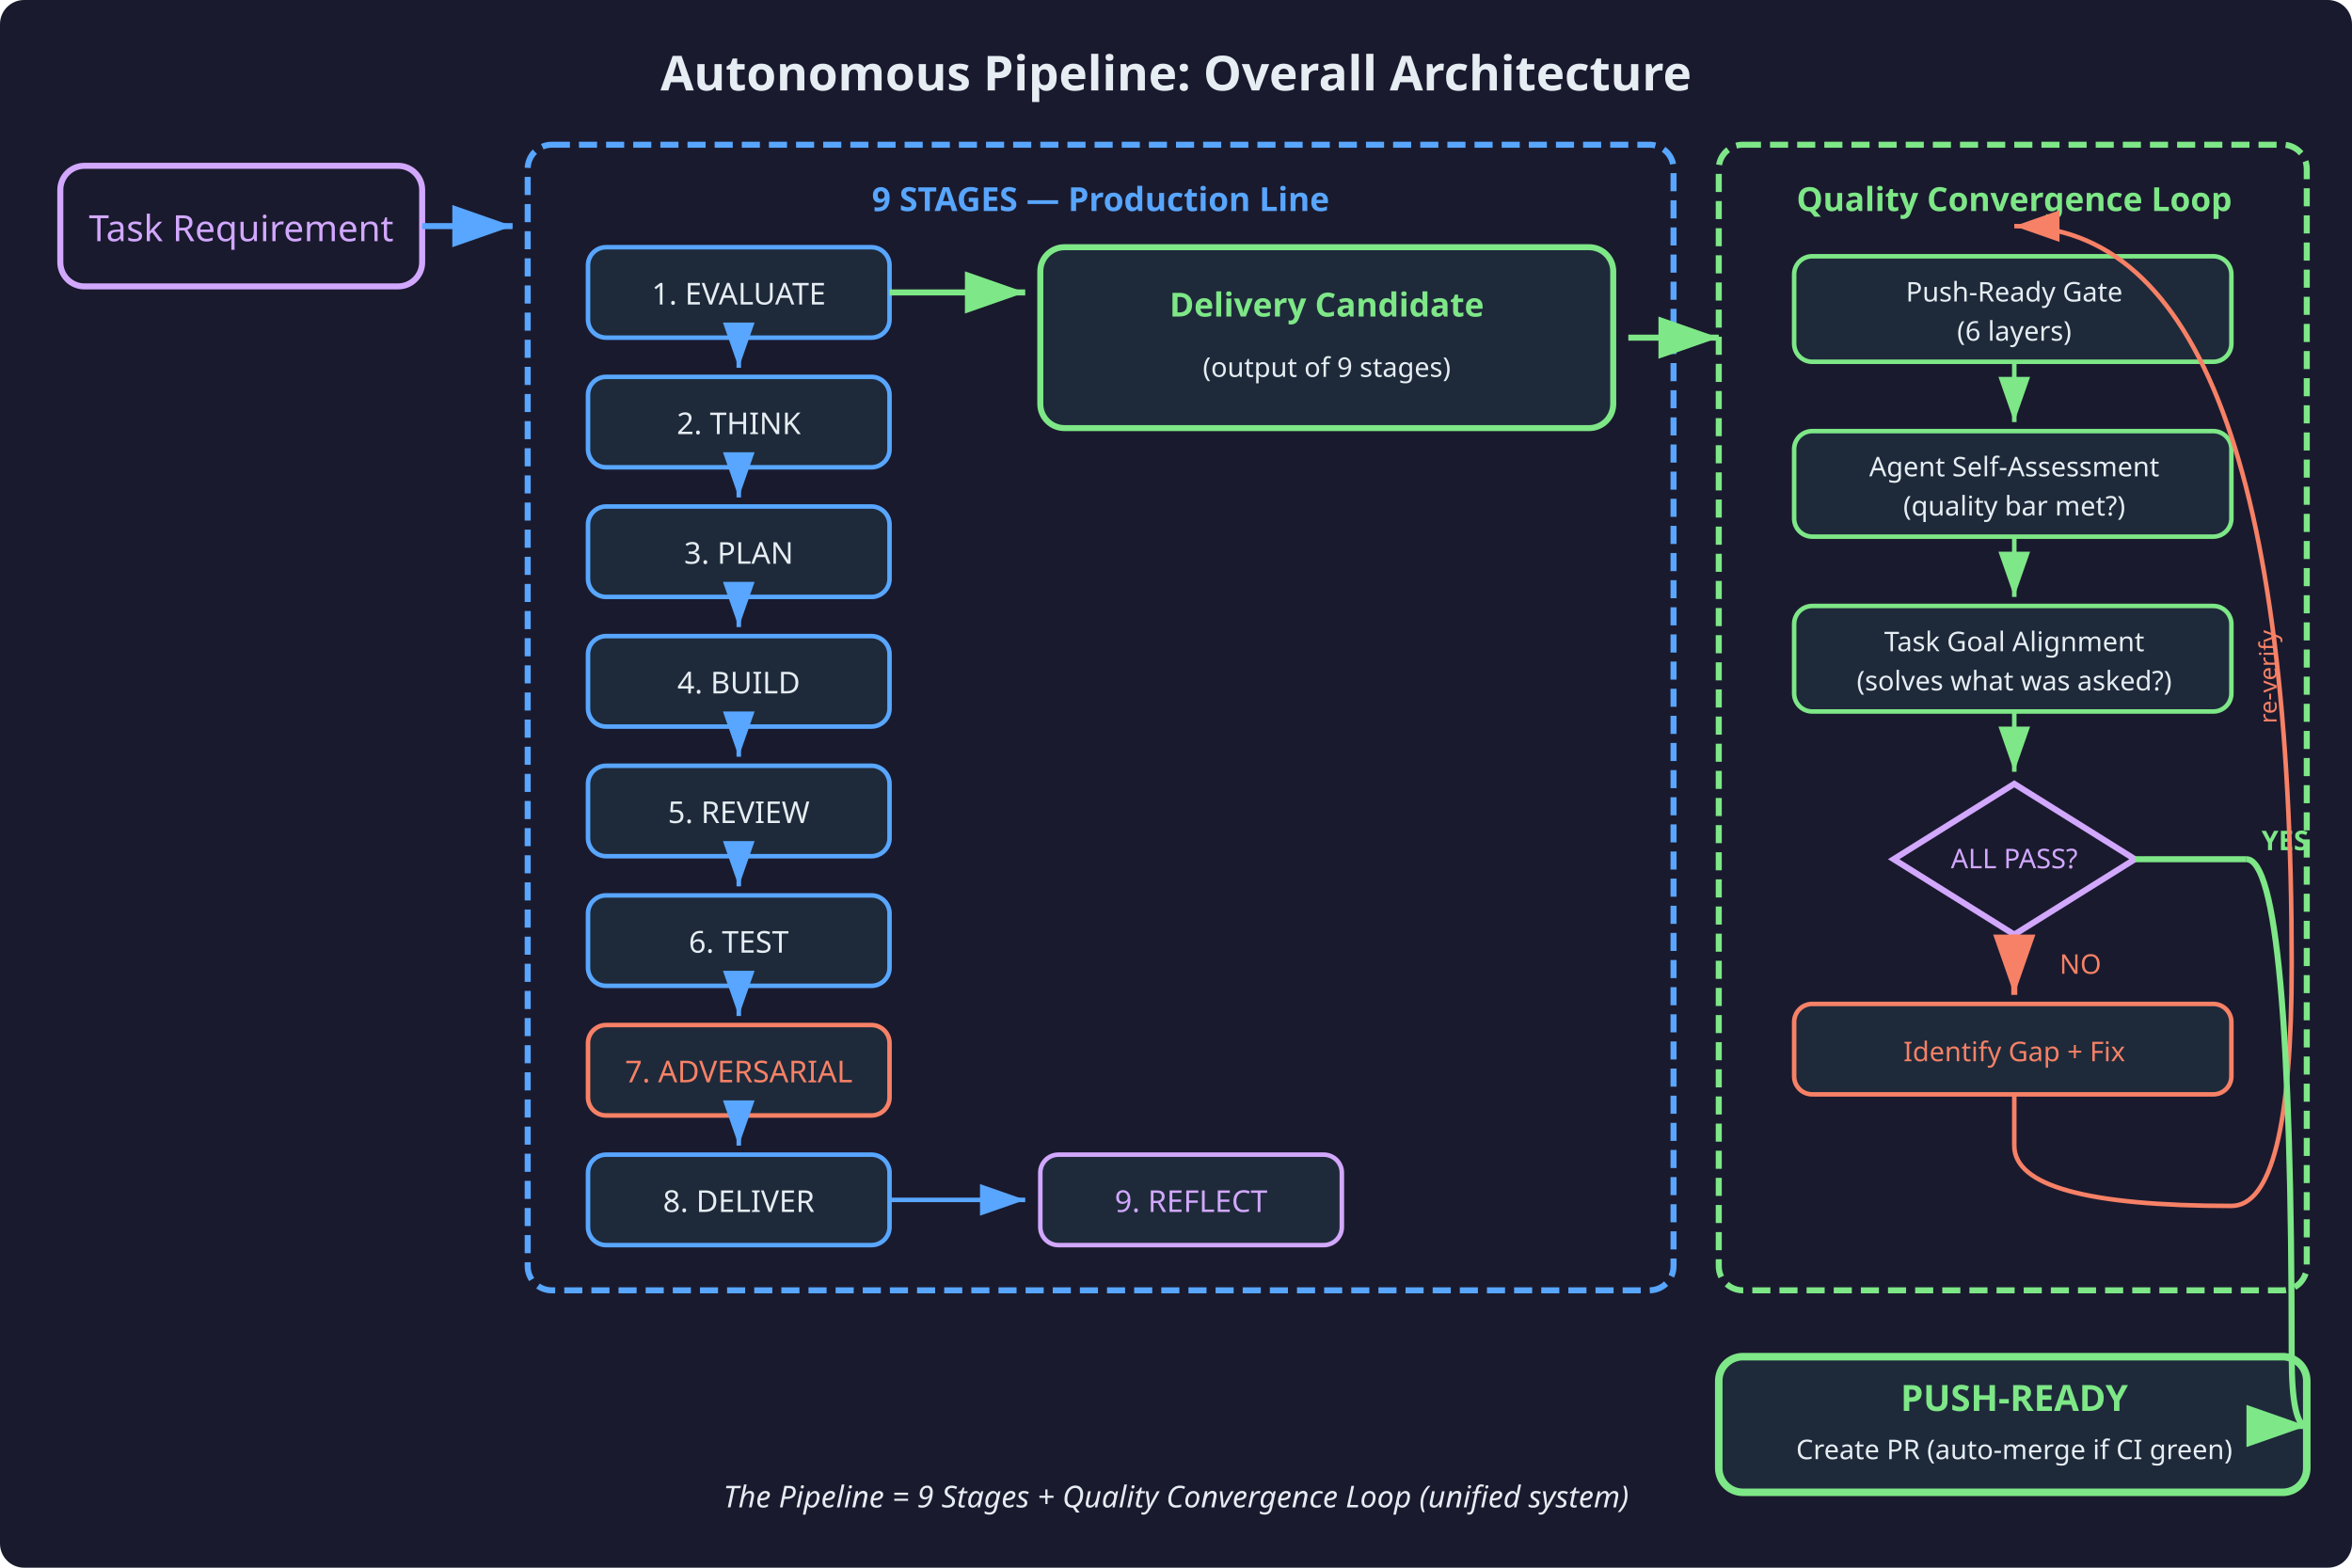
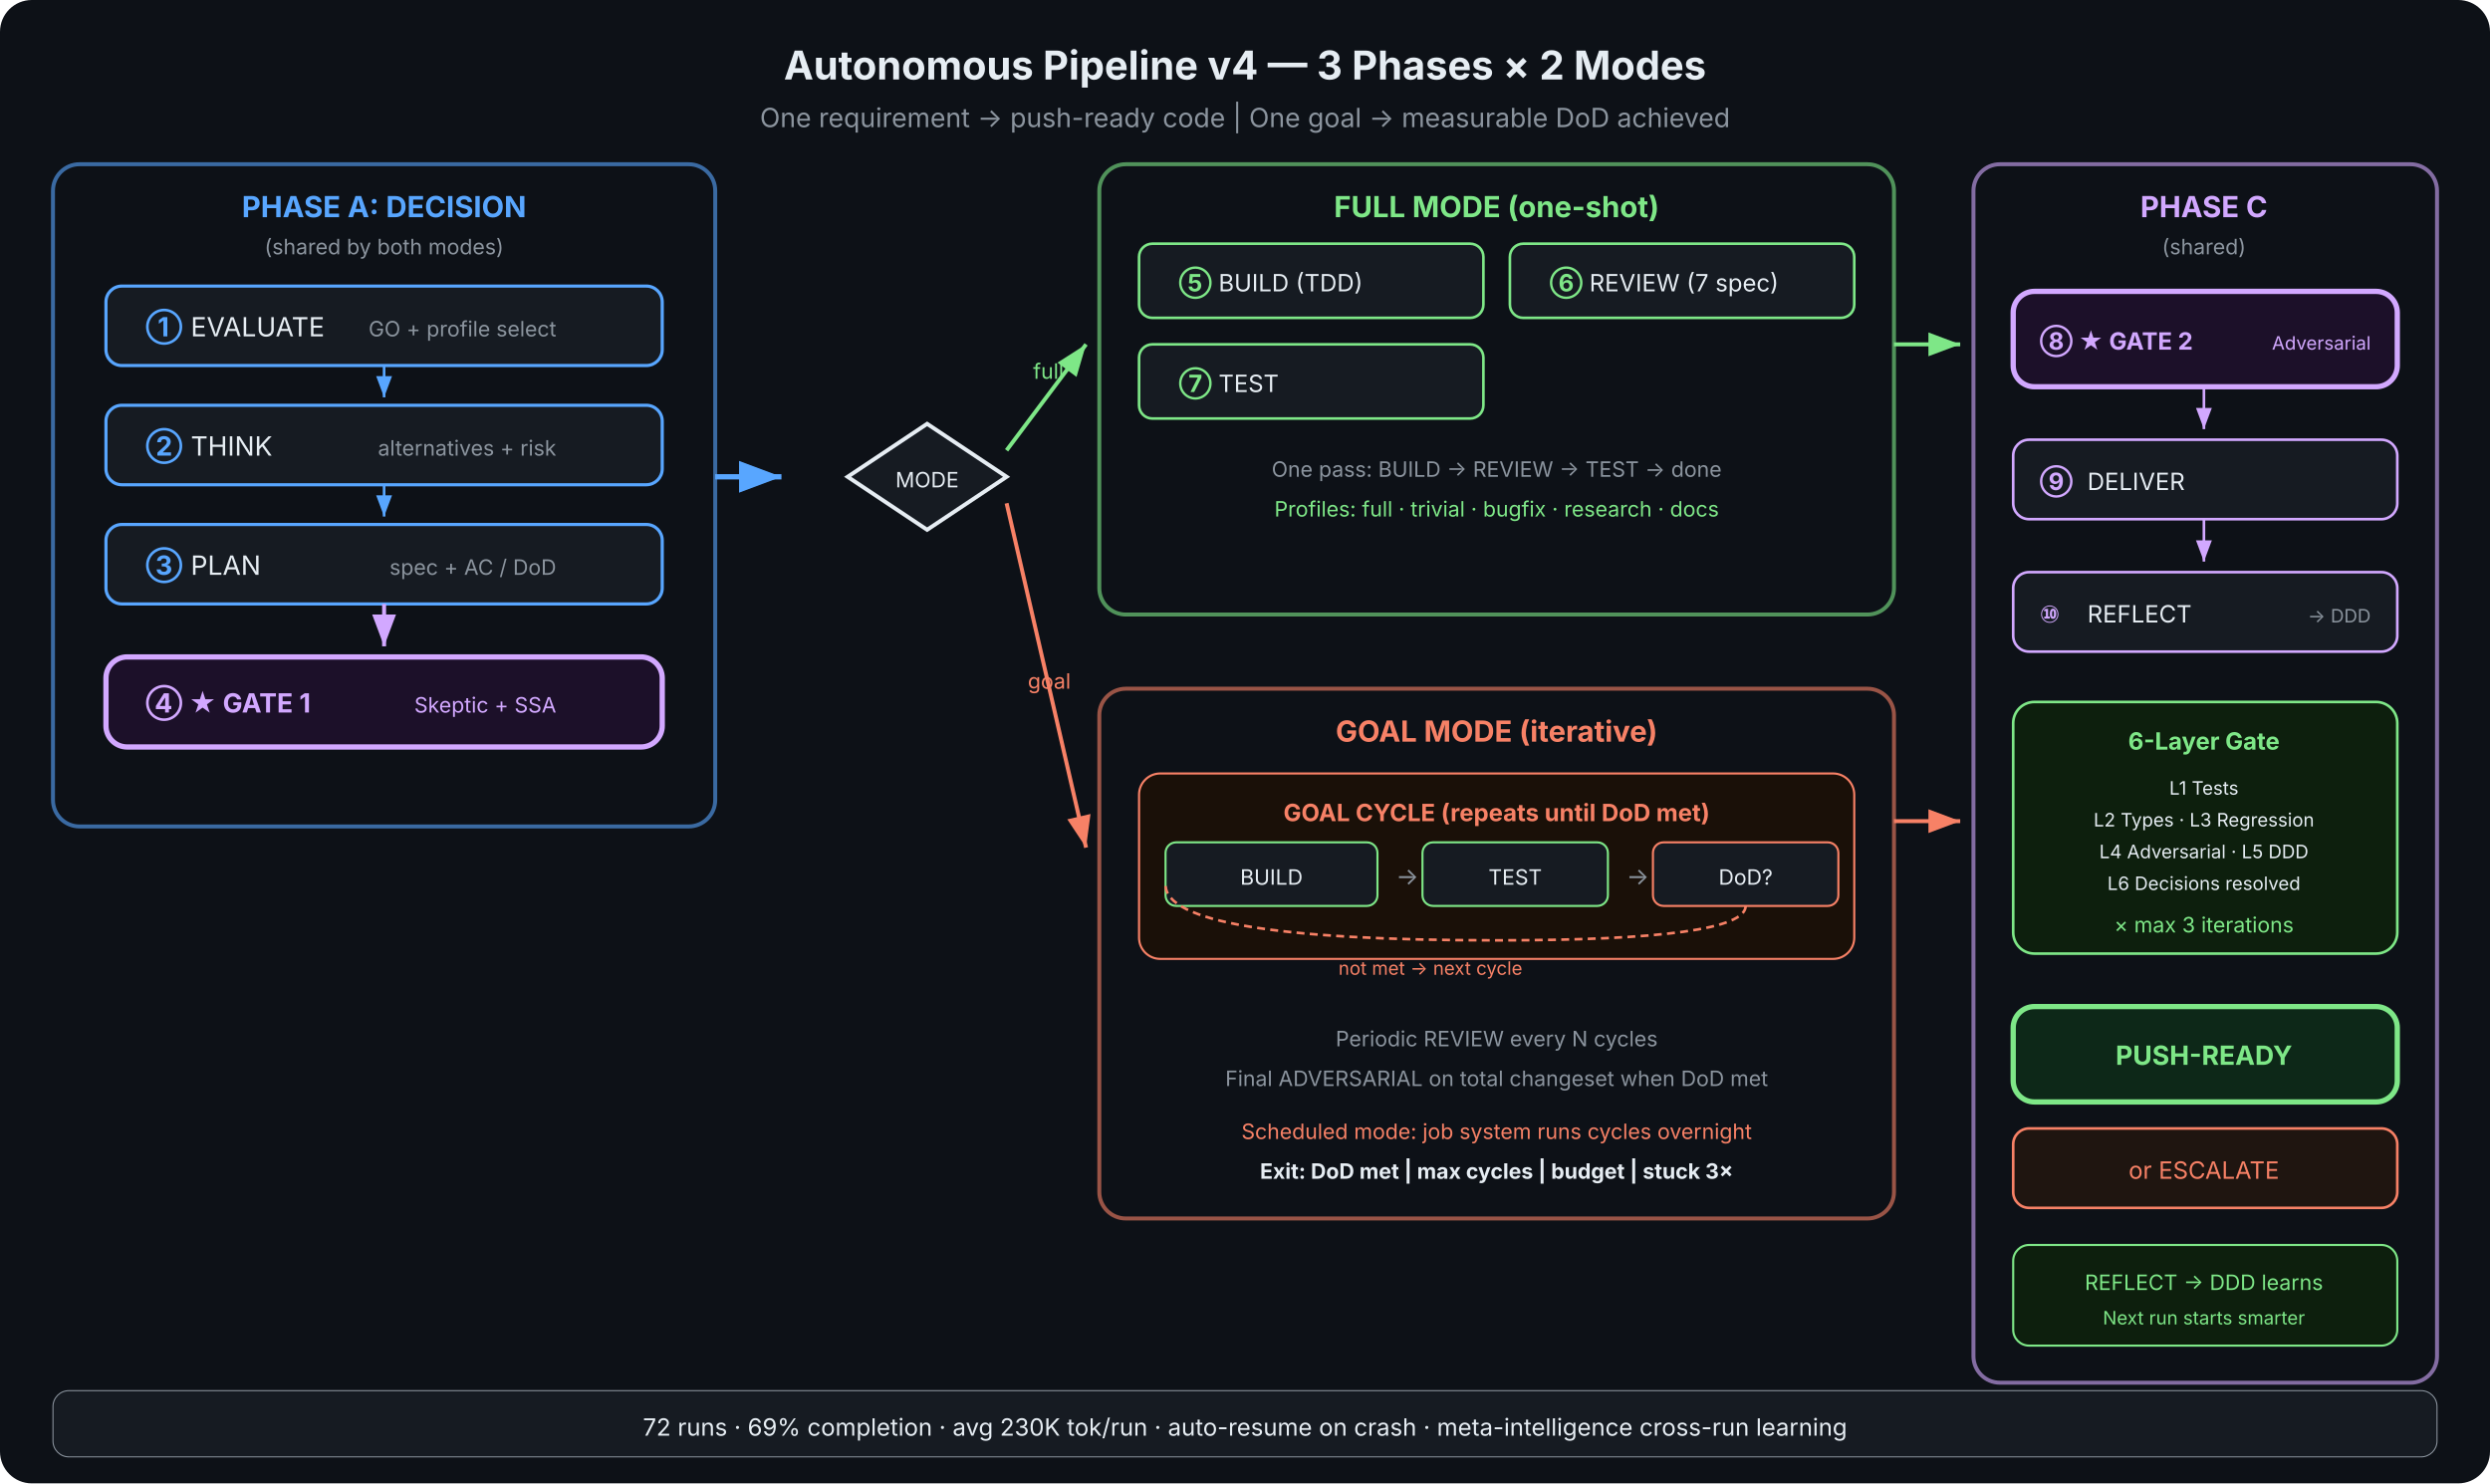
- <svg xmlns="http://www.w3.org/2000/svg" viewBox="0 0 780 520" font-family="sans-serif">
+ <svg xmlns="http://www.w3.org/2000/svg" viewBox="0 0 940 560" font-family="Inter, -apple-system, sans-serif">
  <defs>
-     <marker id="arrow1" markerWidth="10" markerHeight="7" refX="10" refY="3.5" orient="auto">
-       <polygon points="0 0, 10 3.5, 0 7" fill="#58a6ff" />
+     <marker id="arr" markerWidth="8" markerHeight="6" refX="8" refY="3" orient="auto">
+       <polygon points="0 0, 8 3, 0 6" fill="#58a6ff" />
    </marker>
-     <marker id="arrow1g" markerWidth="10" markerHeight="7" refX="10" refY="3.5" orient="auto">
-       <polygon points="0 0, 10 3.5, 0 7" fill="#7ee787" />
+     <marker id="arrG" markerWidth="8" markerHeight="6" refX="8" refY="3" orient="auto">
+       <polygon points="0 0, 8 3, 0 6" fill="#7ee787" />
    </marker>
-     <marker id="arrow1o" markerWidth="10" markerHeight="7" refX="10" refY="3.5" orient="auto">
-       <polygon points="0 0, 10 3.5, 0 7" fill="#f78166" />
+     <marker id="arrO" markerWidth="8" markerHeight="6" refX="8" refY="3" orient="auto">
+       <polygon points="0 0, 8 3, 0 6" fill="#f78166" />
+     </marker>
+     <marker id="arrP" markerWidth="8" markerHeight="6" refX="8" refY="3" orient="auto">
+       <polygon points="0 0, 8 3, 0 6" fill="#d2a8ff" />
    </marker>
  </defs>
-   <rect width="780" height="520" fill="#1a1a2e" rx="8" />
-   <text x="390" y="30" text-anchor="middle" fill="#e6edf3" font-size="16" font-weight="bold">Autonomous Pipeline: Overall Architecture</text>
-   <rect x="20" y="55" width="120" height="40" rx="8" fill="none" stroke="#d2a8ff" stroke-width="2" />
-   <text x="80" y="80" text-anchor="middle" fill="#d2a8ff" font-size="12">Task Requirement</text>
-   <line x1="140" y1="75" x2="170" y2="75" stroke="#58a6ff" stroke-width="2" marker-end="url(#arrow1)" />
-   <rect x="175" y="48" width="380" height="380" rx="8" fill="none" stroke="#58a6ff" stroke-width="2" stroke-dasharray="6,3" />
-   <text x="365" y="70" text-anchor="middle" fill="#58a6ff" font-size="11" font-weight="bold">9 STAGES — Production Line</text>
-   <rect x="195" y="82" width="100" height="30" rx="6" fill="#1e2a3a" stroke="#58a6ff" stroke-width="1.5" />
-   <text x="245" y="101" text-anchor="middle" fill="#e6edf3" font-size="10">1. EVALUATE</text>
-   <line x1="245" y1="112" x2="245" y2="122" stroke="#58a6ff" stroke-width="1.5" marker-end="url(#arrow1)" />
-   <rect x="195" y="125" width="100" height="30" rx="6" fill="#1e2a3a" stroke="#58a6ff" stroke-width="1.5" />
-   <text x="245" y="144" text-anchor="middle" fill="#e6edf3" font-size="10">2. THINK</text>
-   <line x1="245" y1="155" x2="245" y2="165" stroke="#58a6ff" stroke-width="1.5" marker-end="url(#arrow1)" />
-   <rect x="195" y="168" width="100" height="30" rx="6" fill="#1e2a3a" stroke="#58a6ff" stroke-width="1.5" />
-   <text x="245" y="187" text-anchor="middle" fill="#e6edf3" font-size="10">3. PLAN</text>
-   <line x1="245" y1="198" x2="245" y2="208" stroke="#58a6ff" stroke-width="1.5" marker-end="url(#arrow1)" />
-   <rect x="195" y="211" width="100" height="30" rx="6" fill="#1e2a3a" stroke="#58a6ff" stroke-width="1.5" />
-   <text x="245" y="230" text-anchor="middle" fill="#e6edf3" font-size="10">4. BUILD</text>
-   <line x1="245" y1="241" x2="245" y2="251" stroke="#58a6ff" stroke-width="1.5" marker-end="url(#arrow1)" />
-   <rect x="195" y="254" width="100" height="30" rx="6" fill="#1e2a3a" stroke="#58a6ff" stroke-width="1.5" />
-   <text x="245" y="273" text-anchor="middle" fill="#e6edf3" font-size="10">5. REVIEW</text>
-   <line x1="245" y1="284" x2="245" y2="294" stroke="#58a6ff" stroke-width="1.5" marker-end="url(#arrow1)" />
-   <rect x="195" y="297" width="100" height="30" rx="6" fill="#1e2a3a" stroke="#58a6ff" stroke-width="1.5" />
-   <text x="245" y="316" text-anchor="middle" fill="#e6edf3" font-size="10">6. TEST</text>
-   <line x1="245" y1="327" x2="245" y2="337" stroke="#58a6ff" stroke-width="1.5" marker-end="url(#arrow1)" />
-   <rect x="195" y="340" width="100" height="30" rx="6" fill="#1e2a3a" stroke="#f78166" stroke-width="1.5" />
-   <text x="245" y="359" text-anchor="middle" fill="#f78166" font-size="10">7. ADVERSARIAL</text>
-   <line x1="245" y1="370" x2="245" y2="380" stroke="#58a6ff" stroke-width="1.5" marker-end="url(#arrow1)" />
-   <rect x="195" y="383" width="100" height="30" rx="6" fill="#1e2a3a" stroke="#58a6ff" stroke-width="1.5" />
-   <text x="245" y="402" text-anchor="middle" fill="#e6edf3" font-size="10">8. DELIVER</text>
-   <line x1="295" y1="398" x2="340" y2="398" stroke="#58a6ff" stroke-width="1.5" marker-end="url(#arrow1)" />
-   <rect x="345" y="383" width="100" height="30" rx="6" fill="#1e2a3a" stroke="#d2a8ff" stroke-width="1.5" />
-   <text x="395" y="402" text-anchor="middle" fill="#d2a8ff" font-size="10">9. REFLECT</text>
-   <rect x="345" y="82" width="190" height="60" rx="8" fill="#1e2a3a" stroke="#7ee787" stroke-width="2" />
-   <text x="440" y="105" text-anchor="middle" fill="#7ee787" font-size="11" font-weight="bold">Delivery Candidate</text>
-   <text x="440" y="125" text-anchor="middle" fill="#e6edf3" font-size="9">(output of 9 stages)</text>
-   <line x1="295" y1="97" x2="340" y2="97" stroke="#7ee787" stroke-width="2" marker-end="url(#arrow1g)" />
-   <line x1="540" y1="112" x2="570" y2="112" stroke="#7ee787" stroke-width="2" marker-end="url(#arrow1g)" />
-   <rect x="570" y="48" width="195" height="380" rx="8" fill="none" stroke="#7ee787" stroke-width="2" stroke-dasharray="6,3" />
-   <text x="668" y="70" text-anchor="middle" fill="#7ee787" font-size="11" font-weight="bold">Quality Convergence Loop</text>
-   <rect x="595" y="85" width="145" height="35" rx="6" fill="#1e2a3a" stroke="#7ee787" stroke-width="1.5" />
-   <text x="668" y="100" text-anchor="middle" fill="#e6edf3" font-size="9">Push-Ready Gate</text>
-   <text x="668" y="113" text-anchor="middle" fill="#e6edf3" font-size="9">(6 layers)</text>
-   <line x1="668" y1="120" x2="668" y2="140" stroke="#7ee787" stroke-width="1.5" marker-end="url(#arrow1g)" />
-   <rect x="595" y="143" width="145" height="35" rx="6" fill="#1e2a3a" stroke="#7ee787" stroke-width="1.5" />
-   <text x="668" y="158" text-anchor="middle" fill="#e6edf3" font-size="9">Agent Self-Assessment</text>
-   <text x="668" y="171" text-anchor="middle" fill="#e6edf3" font-size="9">(quality bar met?)</text>
-   <line x1="668" y1="178" x2="668" y2="198" stroke="#7ee787" stroke-width="1.5" marker-end="url(#arrow1g)" />
-   <rect x="595" y="201" width="145" height="35" rx="6" fill="#1e2a3a" stroke="#7ee787" stroke-width="1.5" />
-   <text x="668" y="216" text-anchor="middle" fill="#e6edf3" font-size="9">Task Goal Alignment</text>
-   <text x="668" y="229" text-anchor="middle" fill="#e6edf3" font-size="9">(solves what was asked?)</text>
-   <line x1="668" y1="236" x2="668" y2="256" stroke="#7ee787" stroke-width="1.5" marker-end="url(#arrow1g)" />
-   <polygon points="668,260 708,285 668,310 628,285" fill="none" stroke="#d2a8ff" stroke-width="2" />
-   <text x="668" y="288" text-anchor="middle" fill="#d2a8ff" font-size="9">ALL PASS?</text>
-   <line x1="708" y1="285" x2="745" y2="285" stroke="#7ee787" stroke-width="2" />
-   <text x="750" y="282" fill="#7ee787" font-size="9" font-weight="bold">YES</text>
-   <line x1="668" y1="310" x2="668" y2="330" stroke="#f78166" stroke-width="2" marker-end="url(#arrow1o)" />
-   <text x="683" y="323" fill="#f78166" font-size="9">NO</text>
-   <rect x="595" y="333" width="145" height="30" rx="6" fill="#1e2a3a" stroke="#f78166" stroke-width="1.5" />
-   <text x="668" y="352" text-anchor="middle" fill="#f78166" font-size="9">Identify Gap + Fix</text>
-   <line x1="668" y1="363" x2="668" y2="380" stroke="#f78166" stroke-width="1.5" />
-   <path d="M668,380 Q668,400 740,400 Q760,400 760,320 Q760,75 668,75" fill="none" stroke="#f78166" stroke-width="1.5" marker-end="url(#arrow1o)" />
-   <text x="755" y="240" fill="#f78166" font-size="8" transform="rotate(-90,755,240)">re-verify</text>
-   <rect x="570" y="450" width="195" height="45" rx="8" fill="#1e2a3a" stroke="#7ee787" stroke-width="2.5" />
-   <text x="668" y="468" text-anchor="middle" fill="#7ee787" font-size="12" font-weight="bold">PUSH-READY</text>
-   <text x="668" y="484" text-anchor="middle" fill="#e6edf3" font-size="9">Create PR (auto-merge if CI green)</text>
-   <path d="M745,285 Q760,285 760,450 Q760,473 765,473" fill="none" stroke="#7ee787" stroke-width="2" />
-   <line x1="755" y1="473" x2="765" y2="473" stroke="#7ee787" stroke-width="2" marker-end="url(#arrow1g)" />
-   <text x="390" y="500" text-anchor="middle" fill="#e6edf3" font-size="10" font-style="italic">The Pipeline = 9 Stages + Quality Convergence Loop (unified system)</text>
+   <rect width="940" height="560" fill="#0d1117" rx="12" />
+   <text x="470" y="30" text-anchor="middle" fill="#e6edf3" font-size="15" font-weight="bold">Autonomous Pipeline v4 — 3 Phases × 2 Modes</text>
+   <text x="470" y="48" text-anchor="middle" fill="#8b949e" font-size="10">One requirement → push-ready code | One goal → measurable DoD achieved</text>
+   <rect x="20" y="62" width="250" height="250" rx="10" fill="none" stroke="#58a6ff" stroke-width="1.5" stroke-opacity="0.6" />
+   <text x="145" y="82" text-anchor="middle" fill="#58a6ff" font-size="11" font-weight="bold">PHASE A: DECISION</text>
+   <text x="145" y="96" text-anchor="middle" fill="#8b949e" font-size="8">(shared by both modes)</text>
+   <rect x="40" y="108" width="210" height="30" rx="6" fill="#161b22" stroke="#58a6ff" stroke-width="1.2" />
+   <text x="55" y="127" fill="#58a6ff" font-size="10" font-weight="bold">①</text>
+   <text x="72" y="127" fill="#e6edf3" font-size="10">EVALUATE</text>
+   <text x="210" y="127" fill="#8b949e" font-size="8" text-anchor="end">GO + profile select</text>
+   <line x1="145" y1="138" x2="145" y2="150" stroke="#58a6ff" stroke-width="1" marker-end="url(#arr)" />
+   <rect x="40" y="153" width="210" height="30" rx="6" fill="#161b22" stroke="#58a6ff" stroke-width="1.2" />
+   <text x="55" y="172" fill="#58a6ff" font-size="10" font-weight="bold">②</text>
+   <text x="72" y="172" fill="#e6edf3" font-size="10">THINK</text>
+   <text x="210" y="172" fill="#8b949e" font-size="8" text-anchor="end">alternatives + risk</text>
+   <line x1="145" y1="183" x2="145" y2="195" stroke="#58a6ff" stroke-width="1" marker-end="url(#arr)" />
+   <rect x="40" y="198" width="210" height="30" rx="6" fill="#161b22" stroke="#58a6ff" stroke-width="1.2" />
+   <text x="55" y="217" fill="#58a6ff" font-size="10" font-weight="bold">③</text>
+   <text x="72" y="217" fill="#e6edf3" font-size="10">PLAN</text>
+   <text x="210" y="217" fill="#8b949e" font-size="8" text-anchor="end">spec + AC / DoD</text>
+   <line x1="145" y1="228" x2="145" y2="244" stroke="#d2a8ff" stroke-width="1.5" marker-end="url(#arrP)" />
+   <rect x="40" y="248" width="210" height="34" rx="8" fill="#1c1029" stroke="#d2a8ff" stroke-width="2" />
+   <text x="55" y="269" fill="#d2a8ff" font-size="10" font-weight="bold">④ ★ GATE 1</text>
+   <text x="210" y="269" fill="#d2a8ff" font-size="8" text-anchor="end">Skeptic + SSA</text>
+   <line x1="270" y1="180" x2="295" y2="180" stroke="#58a6ff" stroke-width="2" marker-end="url(#arr)" />
+   <polygon points="320,180 350,160 380,180 350,200" fill="#161b22" stroke="#e6edf3" stroke-width="1.5" />
+   <text x="350" y="184" text-anchor="middle" fill="#e6edf3" font-size="8">MODE</text>
+   <line x1="380" y1="170" x2="410" y2="130" stroke="#7ee787" stroke-width="1.5" marker-end="url(#arrG)" />
+   <text x="390" y="143" fill="#7ee787" font-size="8">full</text>
+   <line x1="380" y1="190" x2="410" y2="320" stroke="#f78166" stroke-width="1.5" marker-end="url(#arrO)" />
+   <text x="388" y="260" fill="#f78166" font-size="8">goal</text>
+   <rect x="415" y="62" width="300" height="170" rx="10" fill="none" stroke="#7ee787" stroke-width="1.5" stroke-opacity="0.6" />
+   <text x="565" y="82" text-anchor="middle" fill="#7ee787" font-size="11" font-weight="bold">FULL MODE (one-shot)</text>
+   <rect x="430" y="92" width="130" height="28" rx="5" fill="#161b22" stroke="#7ee787" stroke-width="1" />
+   <text x="445" y="110" fill="#7ee787" font-size="9" font-weight="bold">⑤</text>
+   <text x="460" y="110" fill="#e6edf3" font-size="9">BUILD (TDD)</text>
+   <rect x="570" y="92" width="130" height="28" rx="5" fill="#161b22" stroke="#7ee787" stroke-width="1" />
+   <text x="585" y="110" fill="#7ee787" font-size="9" font-weight="bold">⑥</text>
+   <text x="600" y="110" fill="#e6edf3" font-size="9">REVIEW (7 spec)</text>
+   <rect x="430" y="130" width="130" height="28" rx="5" fill="#161b22" stroke="#7ee787" stroke-width="1" />
+   <text x="445" y="148" fill="#7ee787" font-size="9" font-weight="bold">⑦</text>
+   <text x="460" y="148" fill="#e6edf3" font-size="9">TEST</text>
+   <text x="565" y="180" text-anchor="middle" fill="#8b949e" font-size="8">One pass: BUILD → REVIEW → TEST → done</text>
+   <text x="565" y="195" text-anchor="middle" fill="#7ee787" font-size="8">Profiles: full · trivial · bugfix · research · docs</text>
+   <line x1="715" y1="130" x2="740" y2="130" stroke="#7ee787" stroke-width="1.5" marker-end="url(#arrG)" />
+   <rect x="415" y="260" width="300" height="200" rx="10" fill="none" stroke="#f78166" stroke-width="1.5" stroke-opacity="0.6" />
+   <text x="565" y="280" text-anchor="middle" fill="#f78166" font-size="11" font-weight="bold">GOAL MODE (iterative)</text>
+   <rect x="430" y="292" width="270" height="70" rx="8" fill="#1a1008" stroke="#f78166" stroke-width="0.8" />
+   <text x="565" y="310" text-anchor="middle" fill="#f78166" font-size="9" font-weight="bold">GOAL CYCLE (repeats until DoD met)</text>
+   <rect x="440" y="318" width="80" height="24" rx="4" fill="#161b22" stroke="#7ee787" stroke-width="0.8" />
+   <text x="480" y="334" text-anchor="middle" fill="#e6edf3" font-size="8">BUILD</text>
+   <text x="527" y="334" fill="#8b949e" font-size="9">→</text>
+   <rect x="537" y="318" width="70" height="24" rx="4" fill="#161b22" stroke="#7ee787" stroke-width="0.8" />
+   <text x="572" y="334" text-anchor="middle" fill="#e6edf3" font-size="8">TEST</text>
+   <text x="614" y="334" fill="#8b949e" font-size="9">→</text>
+   <rect x="624" y="318" width="70" height="24" rx="4" fill="#161b22" stroke="#f78166" stroke-width="0.8" />
+   <text x="659" y="334" text-anchor="middle" fill="#e6edf3" font-size="8">DoD?</text>
+   <path d="M659,342 Q659,355 565,355 Q440,355 440,334" fill="none" stroke="#f78166" stroke-width="1" stroke-dasharray="3,2" />
+   <text x="540" y="368" text-anchor="middle" fill="#f78166" font-size="7">not met → next cycle</text>
+   <text x="565" y="395" text-anchor="middle" fill="#8b949e" font-size="8">Periodic REVIEW every N cycles</text>
+   <text x="565" y="410" text-anchor="middle" fill="#8b949e" font-size="8">Final ADVERSARIAL on total changeset when DoD met</text>
+   <text x="565" y="430" text-anchor="middle" fill="#f78166" font-size="8">Scheduled mode: job system runs cycles overnight</text>
+   <text x="565" y="445" text-anchor="middle" fill="#e6edf3" font-size="8" font-weight="bold">Exit: DoD met | max cycles | budget | stuck 3×</text>
+   <line x1="715" y1="310" x2="740" y2="310" stroke="#f78166" stroke-width="1.5" marker-end="url(#arrO)" />
+   <rect x="745" y="62" width="175" height="460" rx="10" fill="none" stroke="#d2a8ff" stroke-width="1.5" stroke-opacity="0.6" />
+   <text x="832" y="82" text-anchor="middle" fill="#d2a8ff" font-size="11" font-weight="bold">PHASE C</text>
+   <text x="832" y="96" text-anchor="middle" fill="#8b949e" font-size="8">(shared)</text>
+   <rect x="760" y="110" width="145" height="36" rx="8" fill="#1c1029" stroke="#d2a8ff" stroke-width="2" />
+   <text x="770" y="132" fill="#d2a8ff" font-size="9" font-weight="bold">⑧ ★ GATE 2</text>
+   <text x="895" y="132" fill="#d2a8ff" font-size="7" text-anchor="end">Adversarial</text>
+   <line x1="832" y1="146" x2="832" y2="162" stroke="#d2a8ff" stroke-width="1" marker-end="url(#arrP)" />
+   <rect x="760" y="166" width="145" height="30" rx="6" fill="#161b22" stroke="#d2a8ff" stroke-width="1" />
+   <text x="770" y="185" fill="#d2a8ff" font-size="9" font-weight="bold">⑨</text>
+   <text x="788" y="185" fill="#e6edf3" font-size="9">DELIVER</text>
+   <line x1="832" y1="196" x2="832" y2="212" stroke="#d2a8ff" stroke-width="1" marker-end="url(#arrP)" />
+   <rect x="760" y="216" width="145" height="30" rx="6" fill="#161b22" stroke="#d2a8ff" stroke-width="1" />
+   <text x="770" y="235" fill="#d2a8ff" font-size="9" font-weight="bold">⑩</text>
+   <text x="788" y="235" fill="#e6edf3" font-size="9">REFLECT</text>
+   <text x="895" y="235" fill="#8b949e" font-size="7" text-anchor="end">→ DDD</text>
+   <rect x="760" y="265" width="145" height="95" rx="8" fill="#0d1f0d" stroke="#7ee787" stroke-width="1" />
+   <text x="832" y="283" text-anchor="middle" fill="#7ee787" font-size="9" font-weight="bold">6-Layer Gate</text>
+   <text x="832" y="300" text-anchor="middle" fill="#e6edf3" font-size="7">L1 Tests</text>
+   <text x="832" y="312" text-anchor="middle" fill="#e6edf3" font-size="7">L2 Types · L3 Regression</text>
+   <text x="832" y="324" text-anchor="middle" fill="#e6edf3" font-size="7">L4 Adversarial · L5 DDD</text>
+   <text x="832" y="336" text-anchor="middle" fill="#e6edf3" font-size="7">L6 Decisions resolved</text>
+   <text x="832" y="352" text-anchor="middle" fill="#7ee787" font-size="8">× max 3 iterations</text>
+   <rect x="760" y="380" width="145" height="36" rx="8" fill="#0d2818" stroke="#7ee787" stroke-width="2" />
+   <text x="832" y="402" text-anchor="middle" fill="#7ee787" font-size="10" font-weight="bold">PUSH-READY</text>
+   <rect x="760" y="426" width="145" height="30" rx="6" fill="#1f1510" stroke="#f78166" stroke-width="1" />
+   <text x="832" y="445" text-anchor="middle" fill="#f78166" font-size="9">or ESCALATE</text>
+   <rect x="760" y="470" width="145" height="38" rx="6" fill="#0d1f0d" stroke="#7ee787" stroke-width="0.8" />
+   <text x="832" y="487" text-anchor="middle" fill="#7ee787" font-size="8">REFLECT → DDD learns</text>
+   <text x="832" y="500" text-anchor="middle" fill="#7ee787" font-size="7">Next run starts smarter</text>
+   <rect x="20" y="525" width="900" height="25" rx="6" fill="#161b22" stroke="#8b949e" stroke-width="0.4" />
+   <text x="470" y="542" text-anchor="middle" fill="#e6edf3" font-size="9">72 runs · 69% completion · avg 230K tok/run · auto-resume on crash · meta-intelligence cross-run learning</text>
</svg>
